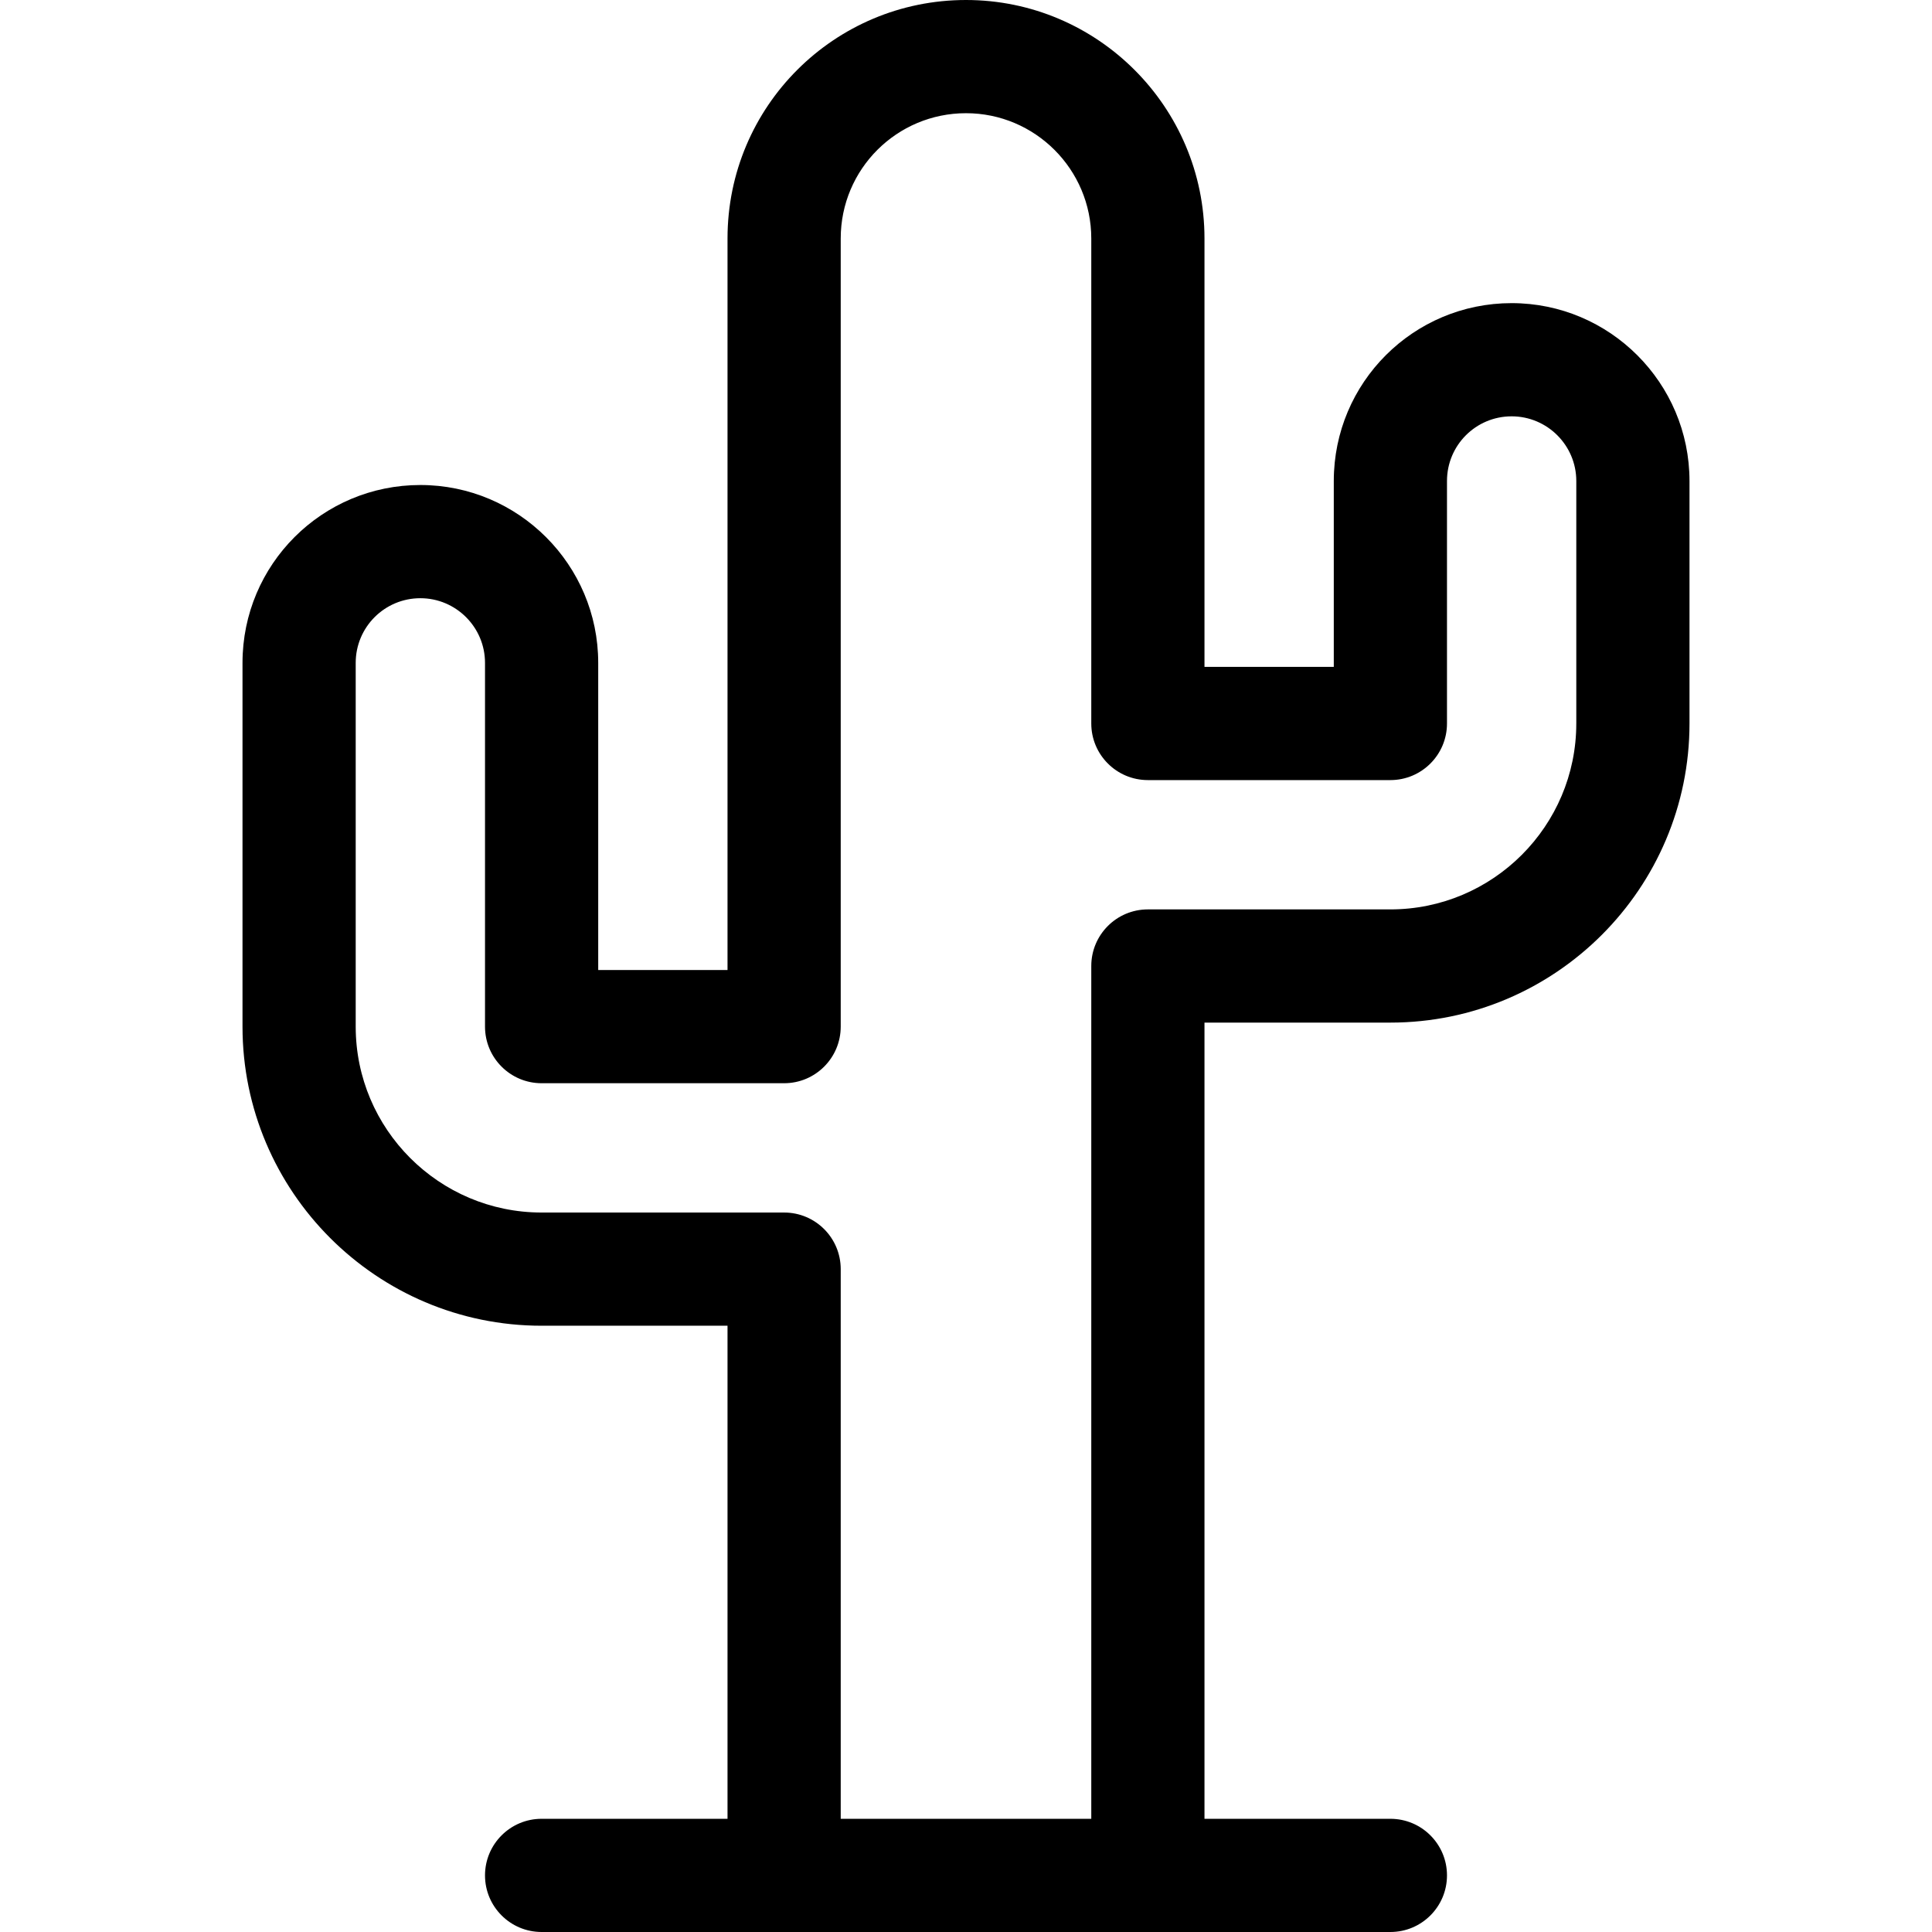
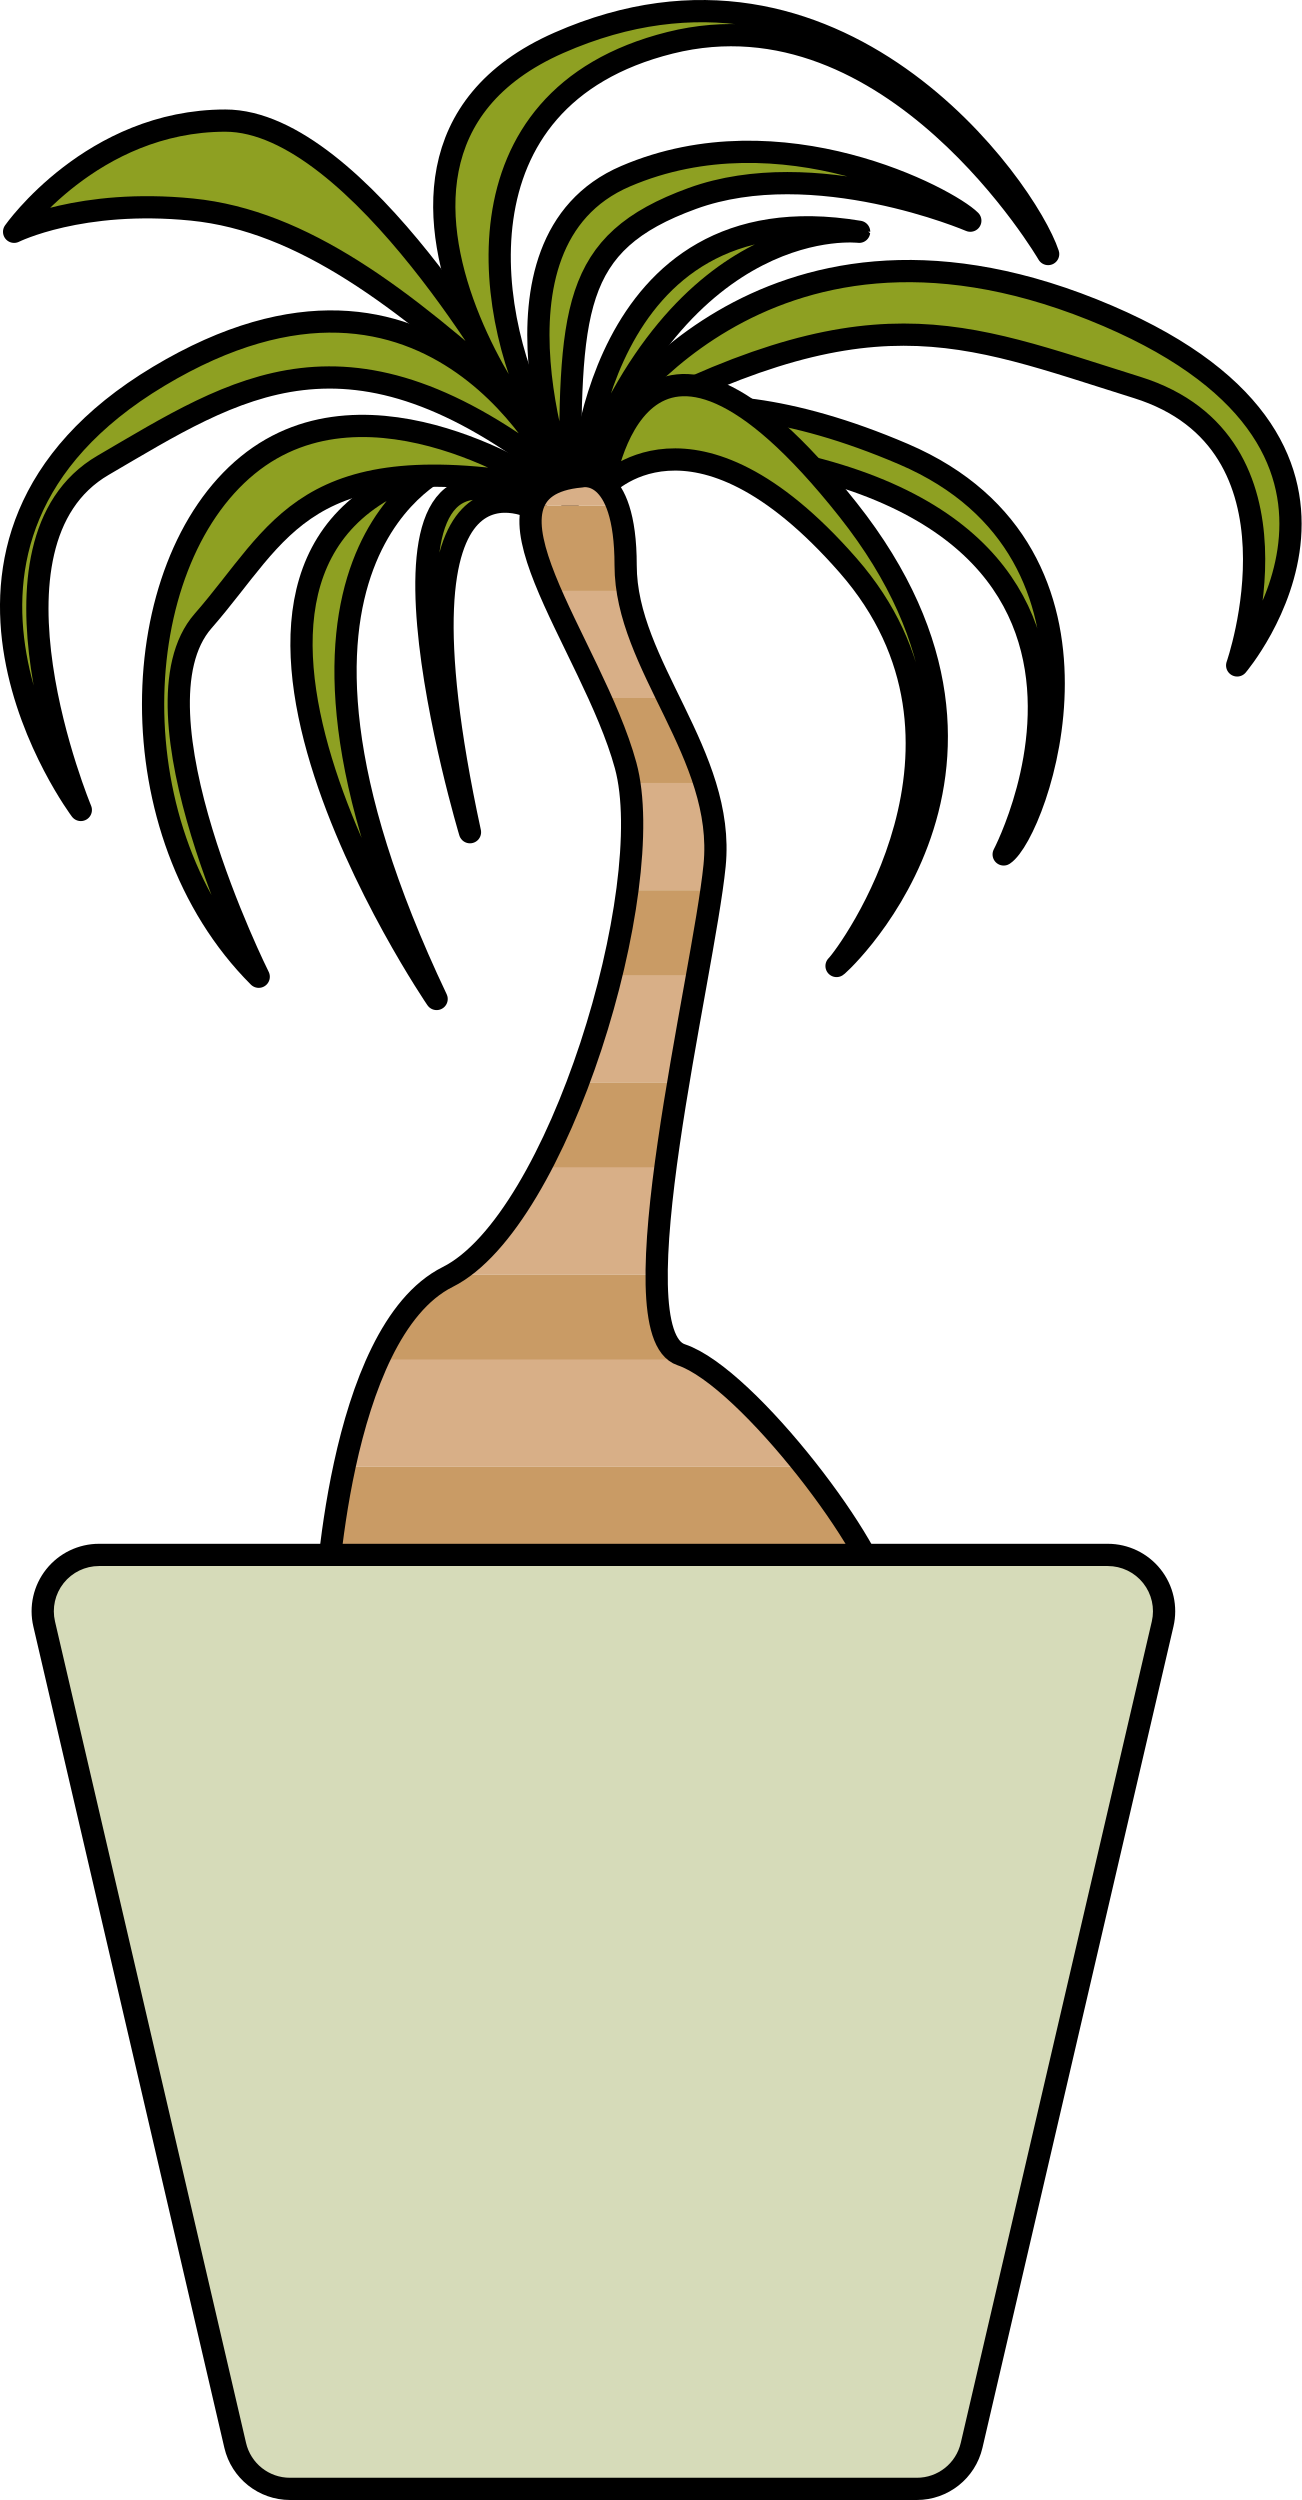
- <svg xmlns="http://www.w3.org/2000/svg" id="Layer_1" enable-background="new 0 0 512 512" height="512" viewBox="0 0 512 512" width="512">
-   <path d="m400.6 80.333c-26.031 0-47.133 21.05-47.133 47.134v49.267h-34.267v-113.534c0-34.848-28.351-63.2-63.2-63.2-34.846 0-63.2 28.171-63.2 63.2v193.866h-34.267v-81.399c0-25.989-21.144-47.134-47.133-47.134-26.03 0-47.134 21.049-47.134 47.134v96.399c0 43.708 35.559 79.267 79.267 79.267h49.267v130.667h-49.267c-8.284 0-15 6.716-15 15s6.716 15 15 15h224.934c8.284 0 15-6.716 15-15s-6.716-15-15-15h-49.267v-211h49.267c43.708 0 79.267-35.559 79.267-79.267v-64.267c-.001-25.988-21.145-47.133-47.134-47.133zm17.133 111.4c0 27.166-22.101 49.267-49.267 49.267h-64.266c-8.284 0-15 6.716-15 15v226h-66.4v-145.667c0-8.284-6.716-15-15-15h-64.267c-27.166 0-49.267-22.101-49.267-49.267v-96.399c0-9.487 7.673-17.134 17.134-17.134 9.447 0 17.133 7.687 17.133 17.134v96.399c0 8.284 6.716 15 15 15h64.267c8.284 0 15-6.716 15-15v-208.866c0-18.386 14.874-33.2 33.2-33.2 18.307 0 33.2 14.894 33.2 33.2v128.533c0 8.284 6.716 15 15 15h64.267c8.284 0 15-6.716 15-15v-64.267c0-9.469 7.654-17.134 17.133-17.134 9.447 0 17.134 7.687 17.134 17.134v64.267z" />
+ <svg xmlns="http://www.w3.org/2000/svg" viewBox="0 0 117.067 224.847">
+   <defs>
+     <style>.a,.f{fill:none;}.b{fill:#8ea022;stroke-linecap:round;stroke-linejoin:round;}.b,.f{stroke:#000;stroke-width:2px;}.c{clip-path:url(#a);}.d{fill:#d8af87;}.e{fill:#c99b65;}.f{stroke-miterlimit:10;}.g{fill:#d6dbb9;}</style>
+     <clipPath id="a">
+       <path class="a" d="M52.269,42.847s4-1,4,8,9,17,8,27-9,42-3,44,18,18,18,22-50,1-50,1,1-25,11-30,19-35,16-46S41.269,43.847,52.269,42.847Z" />
+     </clipPath>
+   </defs>
+   <path class="b" d="M46.269,35.847s-14-25-26-25-19,10-19,10,6-3,16-2S36.269,26.848,46.269,35.847Z" />
+   <path class="b" d="M39.269,89.847s-28-41,1-48C40.269,41.847,20.269,49.847,39.269,89.847Z" />
+   <path class="b" d="M54.269,38.847s14-23,44-11,13,32,13,32,7-20-9-25S78.269,25.848,54.269,38.847Z" />
+   <path class="b" d="M90.269,76.847s19.5-37-38.25-37c0,0,8.25-8,29.25,1S93.269,74.847,90.269,76.847Z" />
+   <path class="b" d="M48.269,45.847s-14-8-6,29C42.269,74.847,30.269,34.847,48.269,45.847Z" />
+   <path class="b" d="M54.269,43.847s8-9,22,7,0,35-1,36,20-17,1-41S54.269,43.847,54.269,43.847Z" />
+   <path class="b" d="M50.269,42.847s-11-24-36-9-7,39-7,39-10-24,2-31S31.269,27.848,50.269,42.847Z" />
+   <path class="b" d="M52.269,43.847s1-27,25-23C77.269,20.848,61.269,18.848,52.269,43.847Z" />
+   <path class="b" d="M94.269,22.848s-14-24-34-19-16.5,25.5-11.25,34.75-23.75-23.75,1.25-34.75S92.269,16.848,94.269,22.848Z" />
+   <path class="b" d="M51.269,44.847s-9-23,5-29,29,2,31,4c0,0-14-6-25-2S51.269,27.848,51.269,44.847Z" />
+   <path class="b" d="M49.269,43.847s-16-11-27-2-12,33,1,46c0,0-12-24-5-32S27.269,39.847,49.269,43.847Z" />
+   <g class="c">
+     <rect class="d" x="24.269" y="35.847" width="58" height="9.647" />
+     <rect class="e" x="24.269" y="45.495" width="58" height="9.647" />
+     <rect class="d" x="24.269" y="53.132" width="58" height="9.647" />
+     <rect class="e" x="24.269" y="62.779" width="58" height="9.647" />
+     <rect class="d" x="24.269" y="70.416" width="58" height="9.647" />
+     <rect class="e" x="24.269" y="80.063" width="58" height="9.647" />
+     <rect class="d" x="24.269" y="87.7" width="58" height="9.647" />
+     <rect class="e" x="24.269" y="97.347" width="58" height="9.647" />
+     <rect class="d" x="24.269" y="104.985" width="58" height="9.647" />
+     <rect class="e" x="24.269" y="114.632" width="58" height="9.647" />
+     <rect class="d" x="24.269" y="122.269" width="58" height="9.647" />
+     <rect class="e" x="24.269" y="131.916" width="58" height="9.647" />
+     <rect class="d" x="24.269" y="139.553" width="58" height="9.647" />
+     <rect class="e" x="24.269" y="149.2" width="58" height="9.647" />
+   </g>
+   <path class="f" d="M52.269,42.847s4-1,4,8,9,17,8,27-9,42-3,44,18,18,18,22-50,1-50,1,1-25,11-30,19-35,16-46S41.269,43.847,52.269,42.847Z" />
+   <path class="g" d="M26.085,223.847a5.042,5.042,0,0,1-4.932-3.917l-17.18-73.872a5.064,5.064,0,0,1,4.932-6.211H99.633a5.065,5.065,0,0,1,4.933,6.211l-17.18,73.872a5.042,5.042,0,0,1-4.933,3.917Z" />
+   <path d="M99.634,140.847a4.064,4.064,0,0,1,3.958,4.984l-17.18,73.873a4.046,4.046,0,0,1-3.958,3.143H26.085a4.046,4.046,0,0,1-3.958-3.143l-17.18-73.873a4.064,4.064,0,0,1,3.958-4.984H99.634m0-2H8.905a6.064,6.064,0,0,0-5.906,7.437l17.18,73.873a6.064,6.064,0,0,0,5.906,4.69H82.454a6.064,6.064,0,0,0,5.906-4.69l17.18-73.873a6.064,6.064,0,0,0-5.906-7.437Z" />
</svg>
